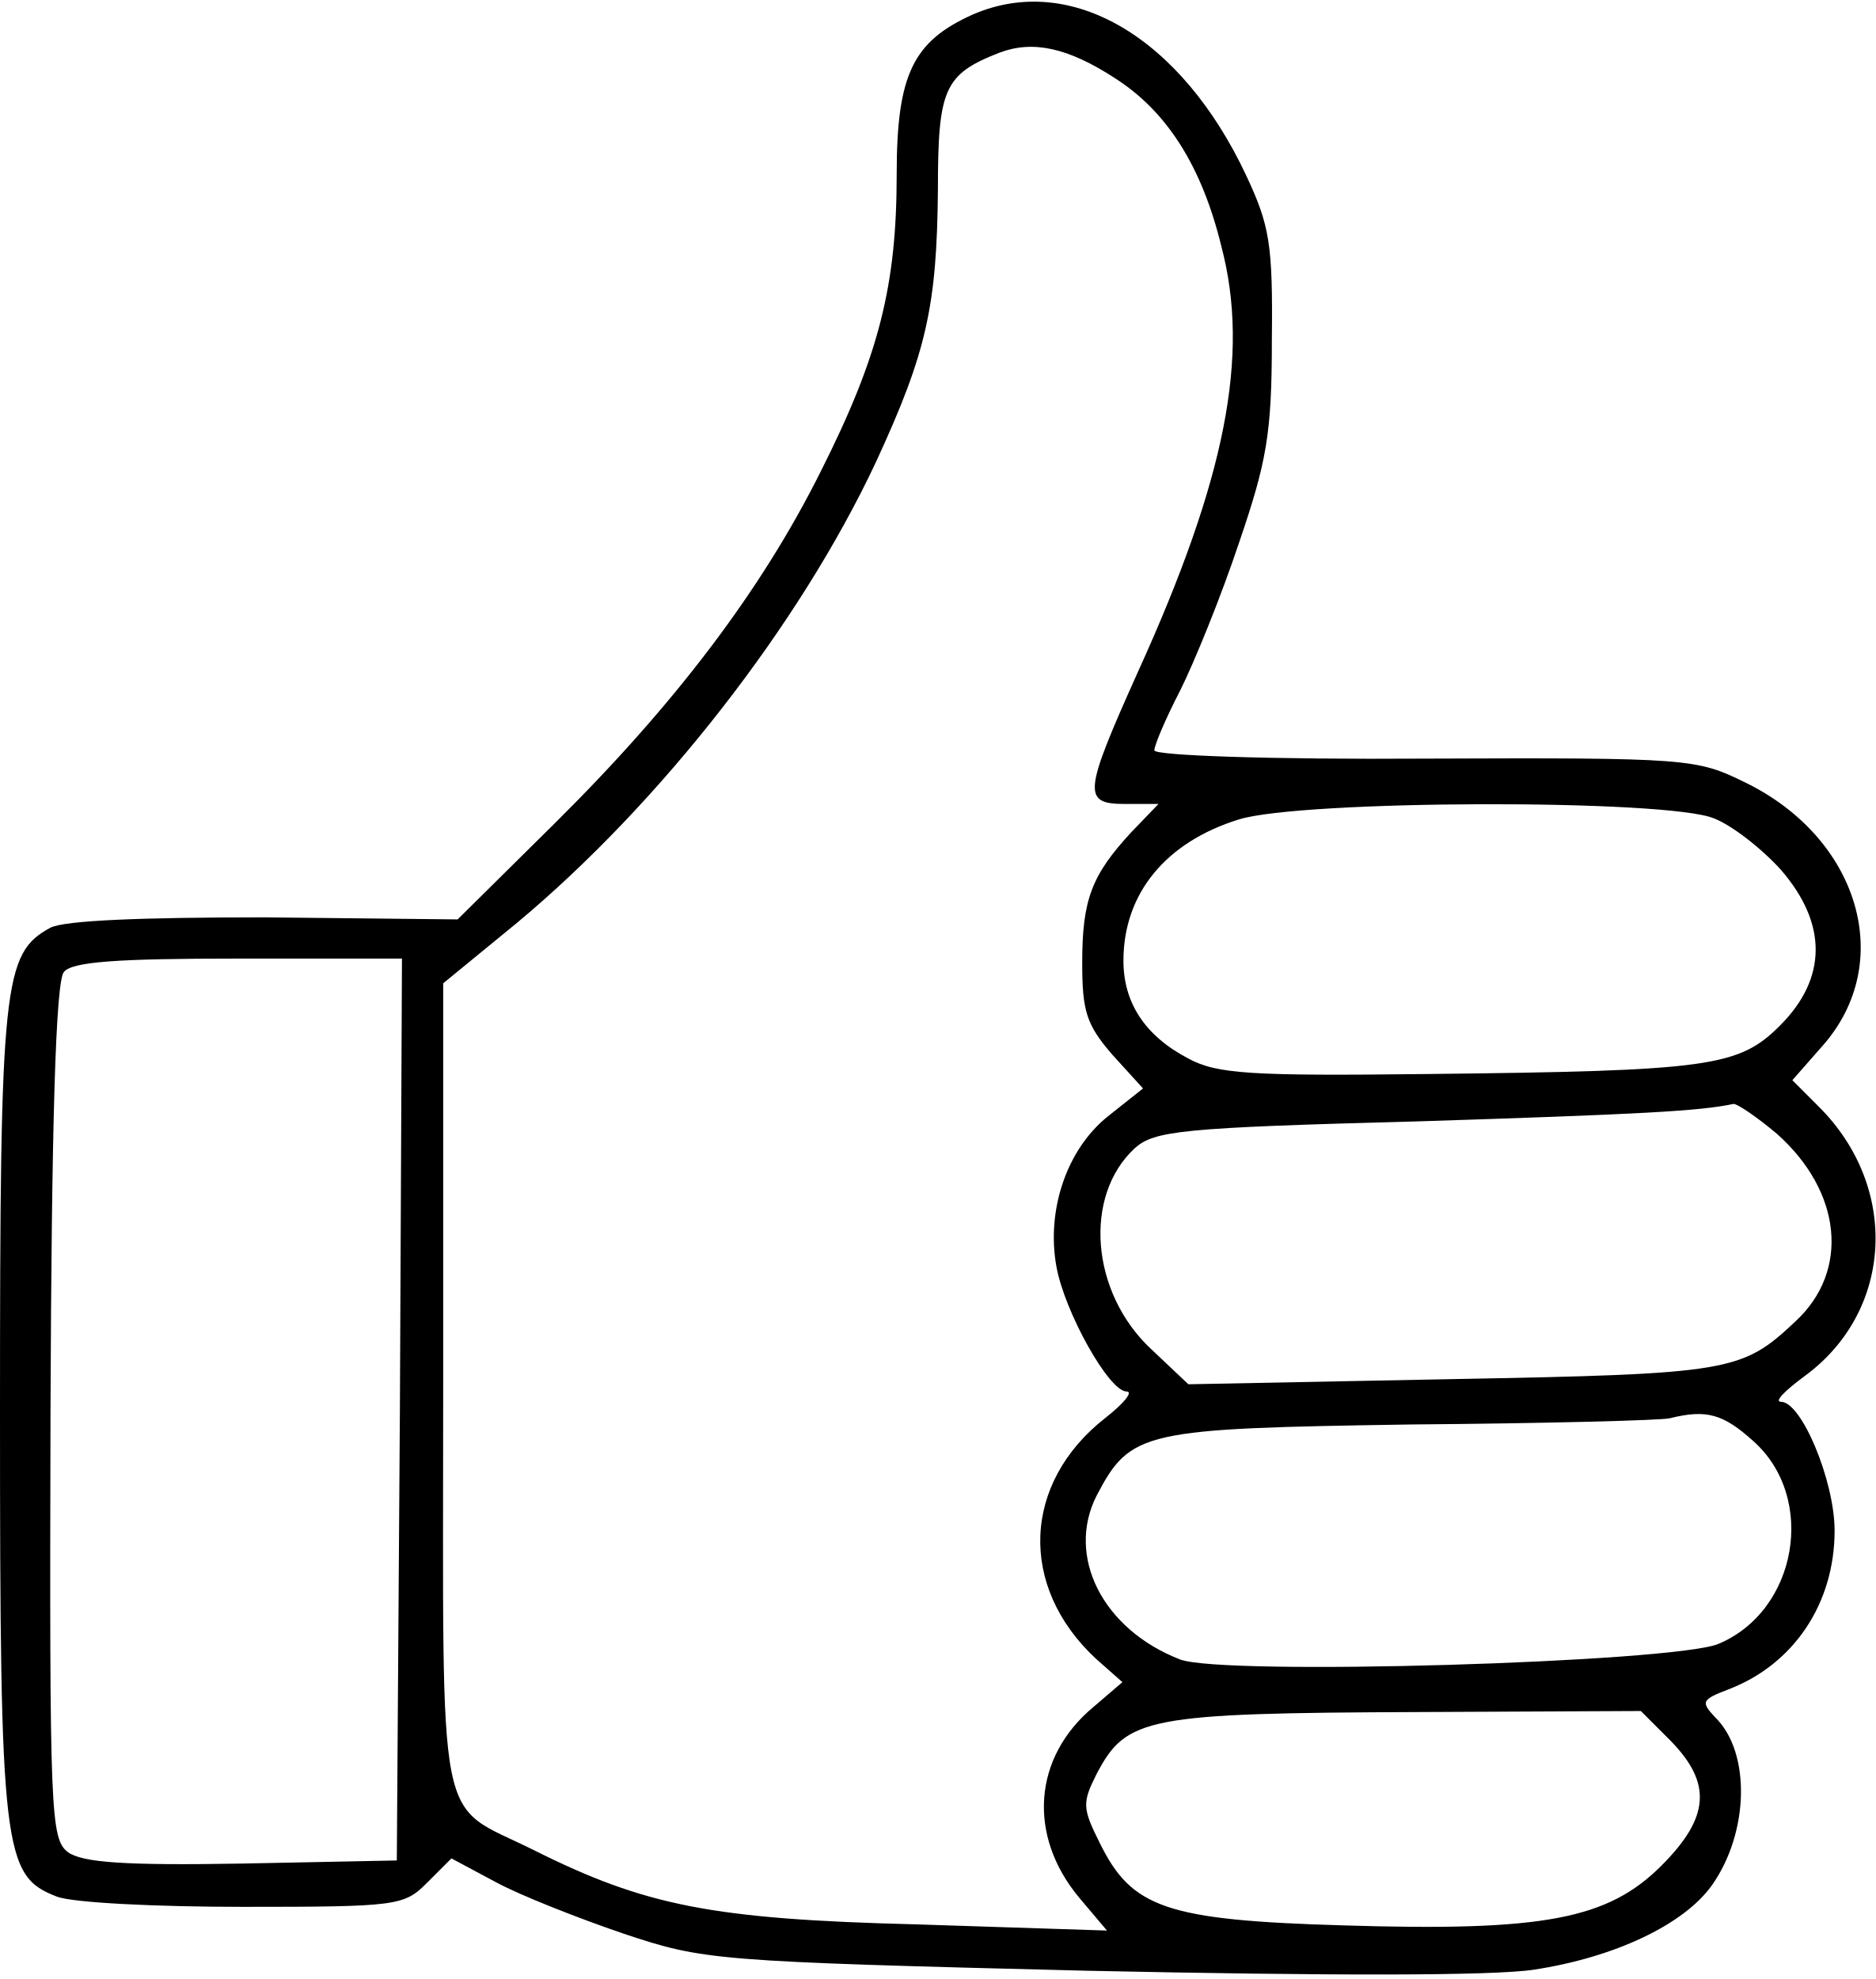
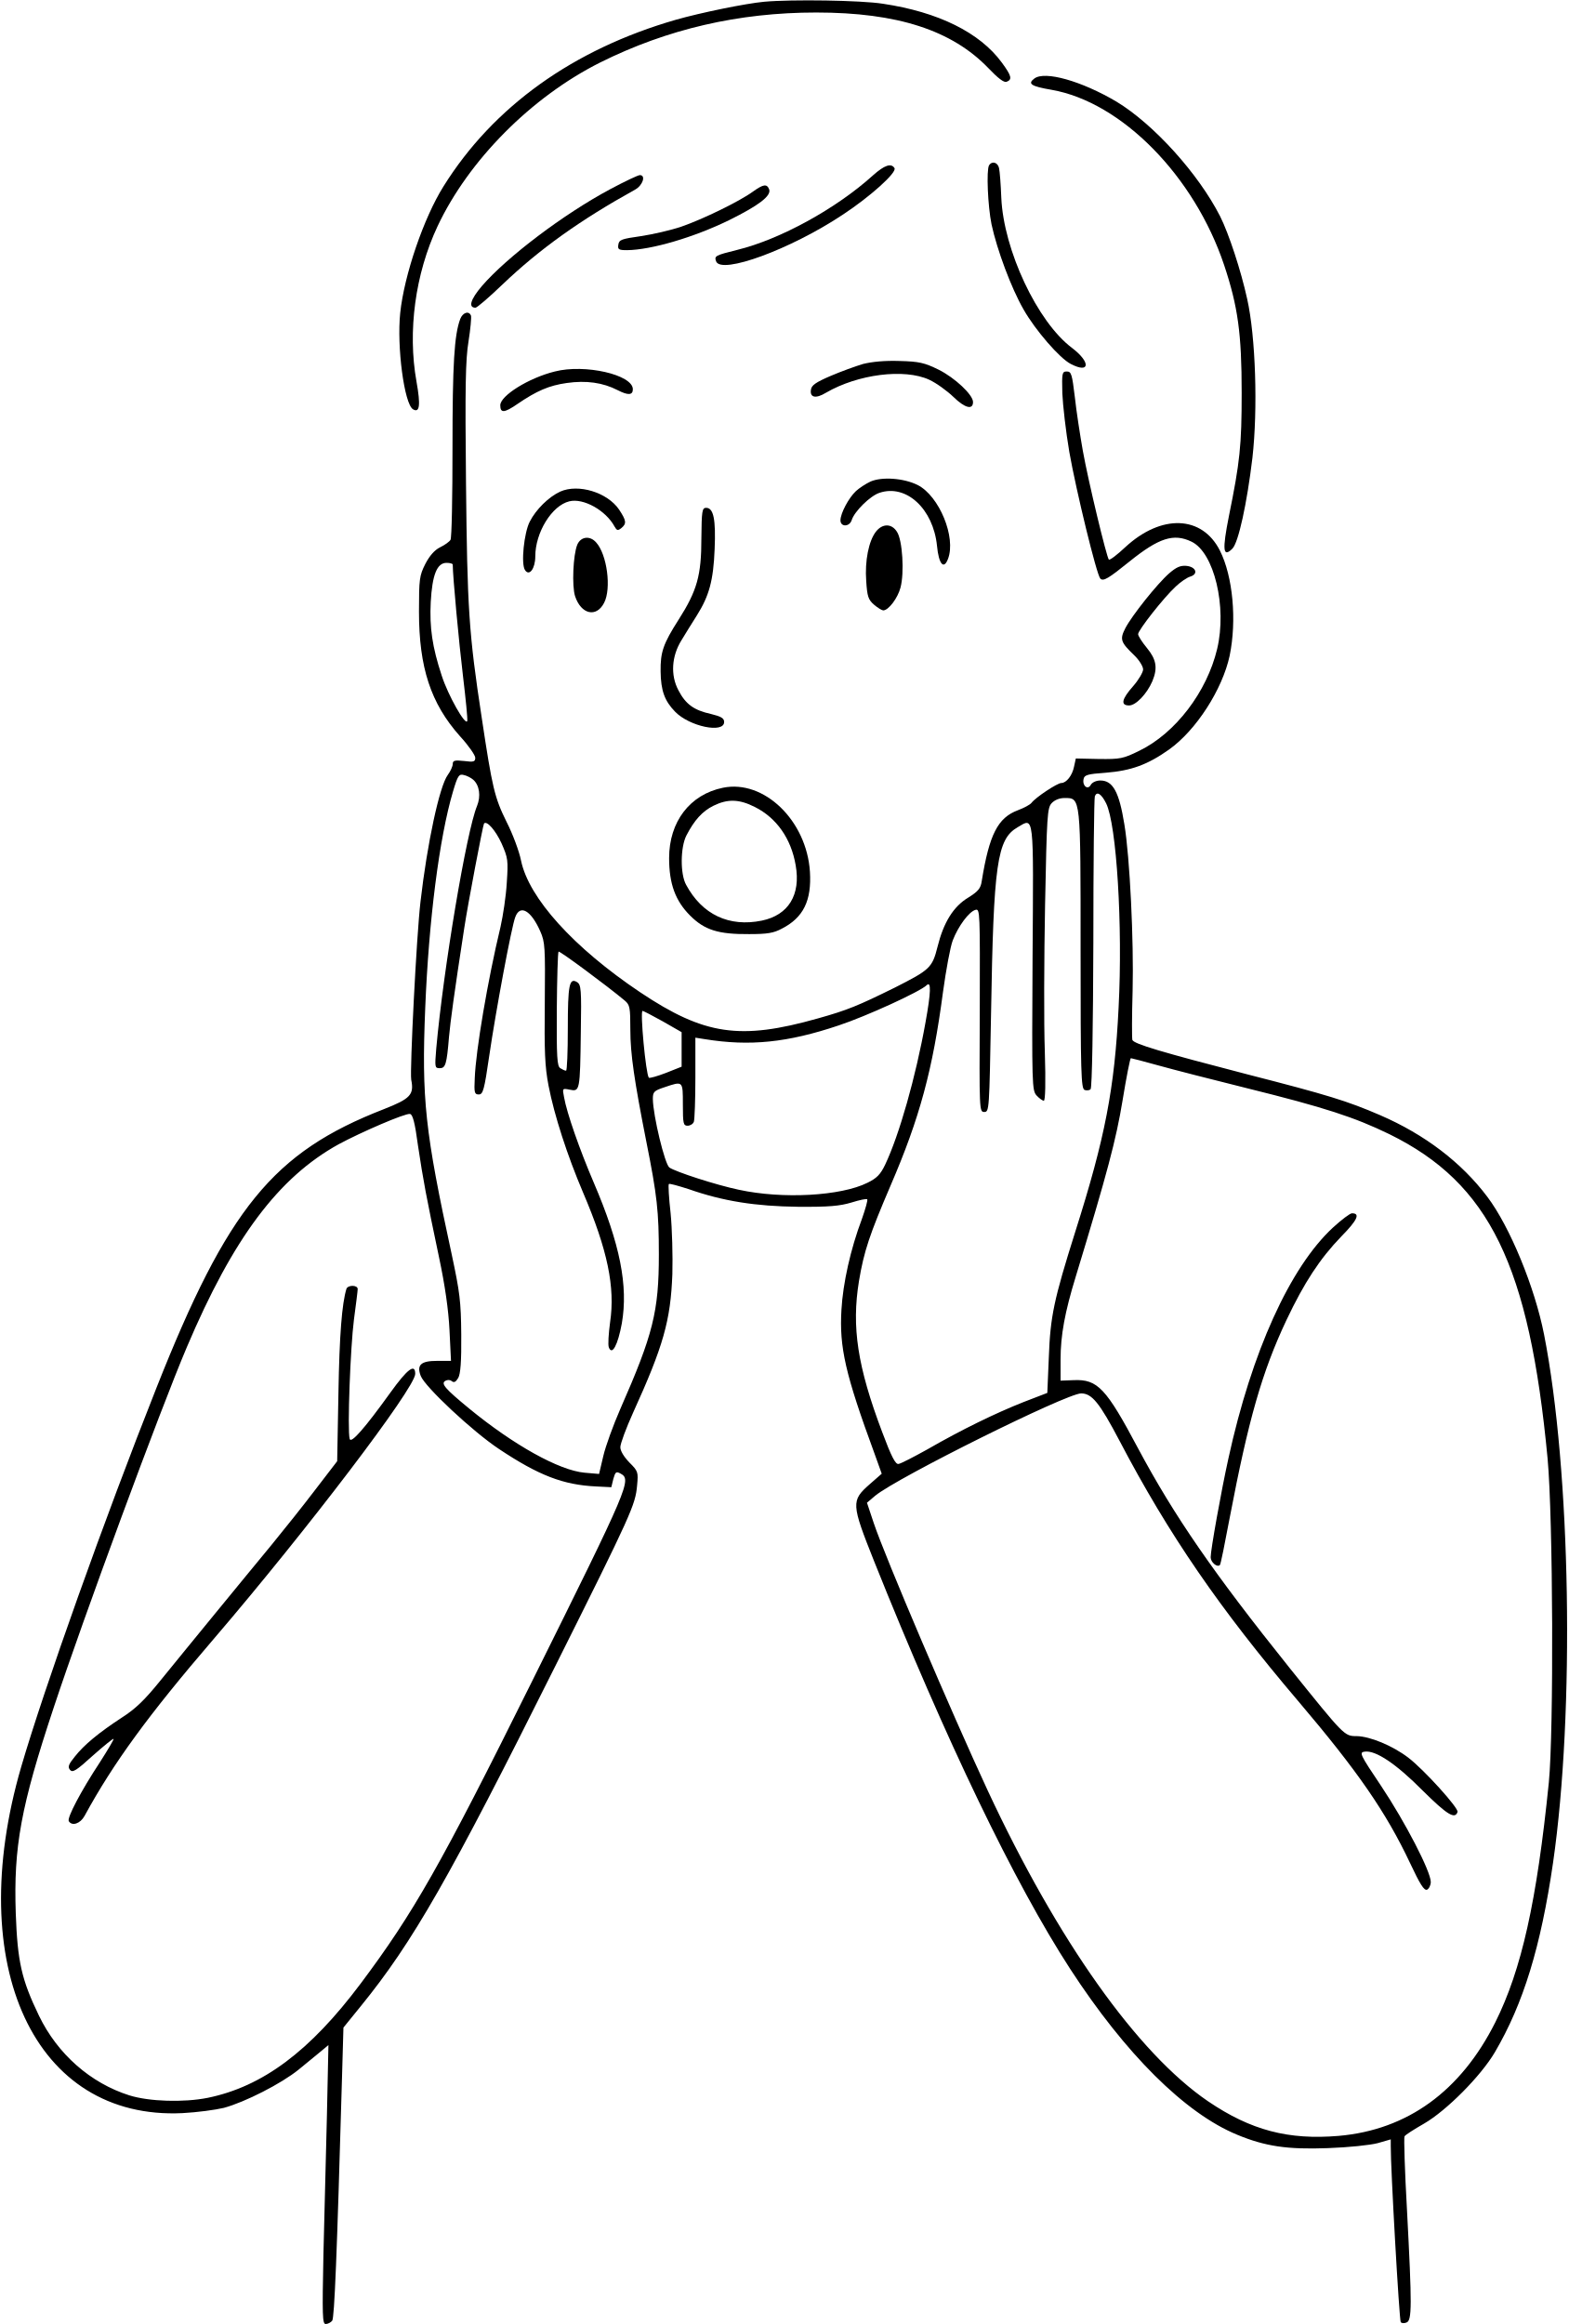
- <svg xmlns="http://www.w3.org/2000/svg" version="1.0" width="182pt" height="192pt" viewBox="0 0 182 192" preserveAspectRatio="xMidYMid meet">
-   <g transform="translate(0,192) scale(0.1,-0.1)" fill="#000000" stroke="none">
-     <path d="M944 1906 c-58 -26 -74 -58 -74 -155 0 -108 -17 -176 -74 -289 -58 -116 -142 -226 -257 -340 l-95 -94 -187 2 c-121 0 -194 -3 -208 -10 -46 -25 -49 -53 -49 -470 0 -426 3 -450 55 -470 15 -6 96 -10 181 -10 149 0 156 1 178 23 l24 24 43 -23 c24 -13 80 -35 124 -50 78 -26 87 -27 450 -36 236 -5 393 -5 433 1 79 12 146 44 173 82 36 51 38 129 3 163 -14 15 -13 17 13 27 63 24 103 83 103 154 0 48 -32 125 -52 125 -7 0 4 11 23 25 86 63 92 183 14 261 l-26 26 29 33 c72 81 36 202 -75 256 -47 23 -54 24 -310 23 -150 -1 -263 3 -263 8 0 5 11 31 25 58 14 28 40 92 57 143 27 79 32 106 32 197 1 93 -2 111 -25 160 -63 134 -170 197 -265 156z m138 -62 c50 -32 84 -85 103 -163 28 -106 4 -226 -81 -413 -53 -118 -54 -128 -12 -128 l32 0 -26 -27 c-39 -42 -48 -66 -48 -127 0 -47 4 -60 29 -89 l30 -33 -34 -27 c-40 -32 -60 -91 -50 -146 8 -44 51 -121 68 -121 7 0 -3 -12 -21 -26 -80 -63 -84 -163 -9 -233 l26 -23 -28 -24 c-59 -49 -64 -125 -14 -185 l27 -32 -185 6 c-198 5 -263 18 -371 72 -96 48 -88 6 -88 450 l0 391 72 59 c139 116 274 289 348 447 49 106 59 151 60 264 0 98 6 112 60 133 32 12 66 5 112 -25z m581 -718 c18 -7 47 -30 65 -50 45 -52 45 -105 -1 -151 -40 -40 -68 -44 -342 -47 -172 -2 -204 0 -232 15 -42 22 -63 54 -63 95 0 65 41 115 112 137 61 19 416 20 461 1z m-1275 -573 l-3 -438 -150 -3 c-114 -2 -155 1 -169 11 -17 13 -18 36 -17 427 1 278 5 418 13 427 8 10 52 13 169 13 l159 0 -2 -437z m1336 267 c63 -56 71 -133 18 -182 -52 -49 -63 -51 -333 -56 l-256 -5 -36 34 c-59 55 -66 149 -16 195 19 17 45 20 273 26 219 7 275 10 308 17 4 0 23 -13 42 -29z m-23 -298 c62 -55 43 -165 -34 -197 -45 -18 -480 -31 -522 -15 -75 29 -111 100 -81 159 33 63 45 65 305 69 130 1 243 4 251 6 36 9 52 4 81 -22z m-80 -291 c40 -41 38 -74 -9 -121 -52 -52 -114 -64 -308 -58 -173 5 -206 17 -237 80 -17 34 -17 39 -3 67 29 55 48 59 314 60 l214 1 29 -29z" />
+ <svg xmlns="http://www.w3.org/2000/svg" version="1.0" width="627pt" height="929pt" viewBox="0 0 627 929" preserveAspectRatio="xMidYMid meet">
+   <g transform="translate(0,929) scale(0.1,-0.1)" fill="#000000" stroke="none">
+     <path d="M3055 9283 c-75 -7 -255 -44 -353 -72 -410 -118 -730 -347 -929 -666 -79 -126 -157 -354 -173 -506 -14 -135 16 -363 51 -385 27 -16 31 16 14 111 -36 201 -5 430 84 620 124 264 375 517 650 655 269 134 554 200 864 200 325 0 543 -71 689 -223 38 -40 62 -58 72 -54 24 9 20 24 -19 77 -88 120 -254 202 -475 235 -87 14 -366 18 -475 8z" />
+     <path d="M4135 8976 c-28 -21 -13 -31 69 -45 280 -49 571 -345 690 -701 55 -165 70 -273 70 -510 0 -212 -7 -277 -51 -493 -27 -136 -24 -168 14 -130 24 24 58 179 80 363 22 194 13 484 -21 635 -25 114 -73 260 -108 330 -87 171 -266 369 -415 459 -139 82 -286 124 -328 92z" />
+     <path d="M3954 8629 c-11 -19 -5 -162 10 -236 22 -102 79 -255 128 -340 47 -83 145 -196 189 -218 77 -40 80 7 5 64 -139 104 -274 392 -283 601 -2 52 -6 105 -9 118 -5 23 -28 30 -40 11z" />
+     <path d="M3490 8589 c-147 -133 -371 -256 -543 -298 -88 -22 -92 -24 -84 -46 21 -53 297 48 505 186 110 72 219 170 208 187 -13 21 -40 12 -86 -29z" />
+     <path d="M2440 8534 c-187 -100 -413 -271 -514 -388 -45 -53 -55 -86 -25 -86 6 0 55 42 108 93 149 142 310 257 530 379 31 17 44 58 19 58 -7 0 -60 -25 -118 -56z" />
+     <path d="M3010 8524 c-55 -40 -202 -111 -286 -140 -41 -14 -115 -31 -162 -38 -77 -11 -87 -14 -90 -34 -3 -19 1 -22 35 -22 96 1 267 51 408 120 119 59 169 97 160 123 -9 23 -23 21 -65 -9z" />
+     <path d="M1840 8015 c-24 -64 -31 -180 -31 -515 0 -195 -3 -361 -8 -368 -4 -7 -23 -21 -42 -30 -22 -11 -42 -34 -59 -67 -23 -46 -25 -59 -25 -190 0 -223 47 -367 164 -498 34 -37 61 -76 61 -86 0 -16 -6 -18 -45 -13 -37 4 -45 2 -45 -12 0 -9 -9 -29 -20 -44 -33 -45 -82 -272 -109 -507 -16 -136 -43 -674 -37 -711 12 -60 -3 -76 -110 -118 -442 -172 -624 -395 -909 -1115 -206 -519 -449 -1201 -540 -1513 -233 -798 54 -1414 645 -1385 58 3 132 13 165 21 85 23 230 97 299 153 32 26 72 59 89 73 l30 25 -6 -280 c-4 -154 -10 -405 -14 -557 -5 -246 -4 -278 9 -278 9 0 20 6 26 13 9 11 19 261 39 962 l6 210 69 85 c209 257 355 513 777 1358 307 614 321 646 328 724 5 54 4 57 -31 92 -22 23 -36 46 -36 61 0 14 23 76 51 138 121 266 150 368 157 554 2 72 -1 182 -7 243 -7 62 -10 115 -7 117 2 3 37 -7 78 -20 139 -49 270 -69 438 -71 124 -1 167 3 214 17 32 10 60 16 63 13 3 -3 -7 -38 -21 -78 -46 -122 -76 -258 -82 -363 -9 -151 15 -257 133 -578 l28 -78 -48 -42 c-75 -66 -74 -78 18 -309 287 -717 561 -1286 783 -1628 221 -340 459 -577 667 -663 113 -47 201 -60 363 -54 85 3 169 12 200 20 l52 15 0 -26 c-1 -81 34 -698 40 -705 4 -4 14 -5 23 -1 22 8 22 66 2 448 -9 158 -13 291 -10 296 3 6 38 28 78 51 90 52 227 190 283 285 114 194 184 422 233 759 87 604 71 1566 -36 2110 -37 189 -137 432 -227 551 -103 137 -250 249 -428 326 -132 57 -210 81 -530 163 -347 90 -455 122 -461 138 -2 7 -2 95 1 197 5 198 -11 534 -33 665 -21 130 -46 175 -96 175 -16 0 -32 -7 -38 -17 -12 -23 -35 -4 -29 23 3 16 16 20 88 25 102 8 168 32 254 93 108 77 213 240 242 375 29 141 13 317 -39 420 -71 141 -234 147 -378 14 -33 -31 -62 -53 -66 -50 -9 10 -82 312 -104 435 -11 62 -26 159 -32 215 -11 91 -14 102 -32 102 -19 0 -20 -6 -18 -87 2 -47 14 -153 28 -235 27 -153 109 -491 124 -506 12 -12 33 1 116 68 118 95 177 114 248 80 91 -43 143 -261 103 -429 -41 -172 -167 -337 -311 -407 -65 -32 -76 -34 -162 -33 l-92 2 -7 -32 c-7 -36 -31 -66 -51 -66 -16 0 -102 -57 -119 -79 -6 -8 -31 -21 -55 -30 -80 -30 -114 -97 -144 -282 -4 -30 -14 -42 -54 -67 -60 -36 -99 -100 -123 -197 -21 -84 -31 -92 -171 -163 -146 -72 -189 -90 -307 -123 -311 -88 -454 -67 -710 104 -267 179 -446 377 -477 527 -7 36 -33 106 -58 155 -48 97 -57 136 -99 415 -52 339 -58 440 -63 940 -4 383 -2 492 10 565 8 50 12 96 10 103 -8 21 -33 13 -43 -13z m-30 -982 c0 -46 25 -314 41 -446 11 -92 19 -172 17 -179 -7 -21 -77 103 -102 181 -38 115 -49 192 -44 294 6 109 25 157 63 157 14 0 25 -3 25 -7z m82 -860 c25 -22 31 -66 15 -105 -42 -101 -134 -649 -163 -970 -6 -74 -6 -78 14 -78 23 0 28 15 37 125 6 64 20 169 61 435 15 99 75 413 79 418 11 13 46 -27 70 -79 26 -59 27 -68 21 -158 -3 -53 -15 -132 -25 -176 -51 -212 -99 -495 -103 -605 -3 -58 -1 -65 16 -65 17 0 22 17 42 155 26 178 89 516 104 554 19 52 63 27 100 -57 19 -43 20 -62 18 -284 -2 -196 0 -255 15 -333 23 -119 75 -279 138 -427 98 -229 129 -379 108 -519 -6 -45 -9 -90 -5 -100 13 -34 36 9 52 96 26 150 -7 317 -112 562 -57 133 -108 279 -119 342 -7 36 -7 36 23 30 40 -8 41 -6 44 230 3 172 1 190 -15 200 -31 19 -37 -11 -37 -186 0 -93 -3 -168 -7 -168 -5 0 -15 5 -23 10 -13 8 -15 44 -14 235 1 125 4 228 7 231 4 4 192 -135 265 -196 20 -17 22 -27 22 -117 0 -96 16 -204 64 -447 43 -215 50 -278 50 -451 0 -228 -23 -319 -154 -617 -28 -64 -59 -149 -68 -188 l-17 -72 -58 5 c-101 9 -283 110 -462 257 -96 79 -113 99 -95 110 9 5 19 5 26 -1 9 -7 16 -4 26 13 9 16 13 65 12 173 -1 133 -6 170 -38 320 -107 493 -121 621 -106 986 14 347 56 680 111 865 19 64 24 71 43 66 11 -2 29 -11 38 -19z m2530 -94 c42 -84 67 -490 50 -816 -16 -325 -54 -521 -173 -896 -86 -273 -100 -339 -106 -503 l-6 -142 -96 -37 c-111 -44 -245 -109 -384 -189 -54 -30 -106 -57 -115 -58 -12 -2 -28 28 -65 127 -99 262 -123 420 -93 604 20 120 43 187 126 381 117 271 169 464 210 775 12 87 29 180 39 206 22 57 65 115 91 122 18 5 18 -9 17 -402 -2 -400 -2 -406 18 -406 20 0 20 9 27 390 10 605 24 700 106 748 67 39 64 64 60 -522 -3 -508 -2 -530 16 -550 11 -12 24 -21 29 -21 6 0 8 70 4 198 -4 108 -3 371 1 584 7 358 9 388 26 407 12 13 31 21 52 21 65 0 64 7 64 -610 0 -491 2 -551 16 -557 8 -3 19 -2 24 3 6 6 10 256 11 583 0 316 3 580 6 588 8 21 26 10 45 -28z m-722 -876 c-39 -218 -105 -450 -161 -568 -19 -40 -34 -55 -71 -73 -106 -53 -339 -66 -514 -28 -91 19 -254 72 -278 89 -18 13 -65 206 -66 274 0 28 4 33 47 47 74 25 73 26 73 -69 0 -77 2 -85 19 -85 10 0 22 7 25 16 3 9 6 88 6 176 l0 160 38 -6 c179 -29 330 -14 535 55 109 36 326 135 352 161 18 17 17 -28 -5 -149z m-1050 4 l75 -43 0 -69 0 -69 -63 -25 c-34 -13 -65 -22 -68 -19 -12 13 -36 269 -25 267 3 0 40 -19 81 -42z m1981 -176 c57 -16 217 -57 354 -91 311 -77 430 -116 570 -184 400 -197 559 -524 632 -1296 22 -238 25 -1092 5 -1295 -48 -475 -109 -749 -214 -959 -138 -275 -351 -430 -626 -454 -201 -17 -351 22 -522 138 -282 192 -601 641 -882 1244 -143 308 -408 928 -455 1068 l-27 81 33 28 c87 72 763 408 823 409 43 0 73 -36 154 -190 196 -374 401 -672 714 -1040 238 -280 351 -444 447 -647 40 -85 56 -111 68 -107 8 4 15 18 15 31 0 42 -102 239 -198 383 -86 128 -89 135 -66 138 44 6 126 -49 232 -156 97 -96 129 -116 139 -85 5 15 -134 169 -197 217 -63 48 -153 85 -206 86 -50 0 -49 0 -268 272 -306 382 -461 607 -606 878 -128 241 -162 277 -257 273 l-53 -2 0 85 c0 96 17 189 61 332 126 414 161 546 187 704 15 92 30 168 33 168 3 0 52 -13 110 -29z m-2960 -320 c21 -140 33 -204 84 -446 24 -113 38 -211 42 -292 l6 -123 -56 0 c-64 0 -82 -16 -65 -60 16 -43 208 -223 314 -293 158 -105 256 -143 388 -149 l60 -3 8 33 c8 28 11 31 28 22 46 -25 39 -42 -355 -835 -364 -733 -472 -922 -683 -1204 -203 -271 -392 -412 -612 -457 -96 -19 -233 -15 -313 10 -155 49 -287 165 -361 318 -70 145 -86 216 -93 410 -9 265 20 426 152 823 119 359 424 1186 532 1440 185 436 366 678 607 811 89 48 267 125 285 121 11 -1 20 -36 32 -126z" />
+     <path d="M5329 4383 c-172 -159 -325 -497 -418 -923 -29 -131 -71 -366 -71 -395 0 -20 26 -42 37 -31 3 2 20 87 39 188 75 393 129 583 227 791 71 150 134 246 219 334 65 66 77 93 43 93 -8 0 -42 -26 -76 -57z" />
+     <path d="M1385 4138 c-18 -59 -28 -184 -32 -416 l-5 -273 -86 -112 c-47 -62 -126 -161 -176 -222 -50 -60 -151 -184 -226 -275 -74 -91 -173 -211 -218 -267 -63 -78 -100 -114 -155 -149 -93 -61 -150 -108 -188 -156 -25 -31 -29 -41 -19 -53 10 -12 24 -4 91 57 44 39 81 69 83 67 2 -2 -23 -44 -55 -94 -75 -114 -132 -222 -124 -235 13 -21 46 -10 63 21 115 211 254 402 516 707 372 434 806 1004 806 1060 0 43 -31 20 -98 -73 -105 -146 -159 -207 -164 -187 -10 35 3 369 17 477 8 60 15 115 15 122 0 17 -39 17 -45 1z" />
+     <path d="M3450 7835 c-30 -9 -88 -30 -130 -48 -58 -25 -76 -37 -78 -55 -5 -31 19 -37 60 -12 127 74 313 98 413 52 28 -13 71 -44 97 -69 45 -44 78 -53 78 -20 0 29 -73 97 -137 129 -57 28 -78 33 -157 35 -59 2 -110 -3 -146 -12z" />
+     <path d="M2218 7805 c-105 -26 -218 -97 -218 -135 0 -32 16 -31 67 4 79 54 128 75 199 85 77 11 144 2 204 -29 41 -21 60 -20 60 4 0 58 -192 102 -312 71z" />
+     <path d="M3480 7365 c-19 -9 -45 -26 -58 -38 -29 -27 -62 -89 -62 -117 0 -27 36 -27 45 1 11 35 74 97 111 109 107 36 215 -64 230 -212 7 -73 27 -97 44 -52 33 86 -35 251 -121 295 -56 28 -143 34 -189 14z" />
+     <path d="M2240 7325 c-46 -21 -97 -71 -122 -120 -23 -44 -36 -170 -19 -194 17 -26 41 6 41 55 0 95 66 203 136 220 56 14 146 -36 181 -101 9 -16 13 -17 27 -6 22 18 20 30 -9 74 -47 69 -163 104 -235 72z" />
+     <path d="M2804 7138 c0 -148 -17 -209 -91 -325 -62 -97 -73 -130 -72 -207 1 -77 16 -118 58 -161 57 -59 196 -88 196 -41 0 15 -12 22 -53 32 -68 15 -101 39 -130 95 -32 60 -27 136 12 199 15 25 43 70 62 100 49 78 66 139 71 265 5 118 -4 165 -34 165 -16 0 -18 -12 -19 -122z" />
+     <path d="M3502 7165 c-29 -37 -45 -117 -39 -198 4 -61 8 -74 31 -94 15 -13 32 -23 37 -23 21 0 58 49 69 91 16 59 8 190 -14 223 -21 34 -58 34 -84 1z" />
+     <path d="M2308 7113 c-17 -41 -22 -166 -9 -206 24 -73 85 -87 116 -27 30 57 12 194 -32 242 -25 28 -61 23 -75 -9z" />
+     <path d="M4674 6998 c-48 -42 -149 -169 -175 -219 -23 -45 -19 -56 35 -108 20 -19 36 -45 36 -57 0 -11 -18 -42 -40 -67 -46 -52 -51 -77 -16 -77 27 0 71 46 93 97 22 53 16 87 -22 133 -19 23 -35 48 -35 55 0 16 103 147 151 191 19 18 44 35 57 39 34 10 24 39 -15 43 -24 2 -40 -5 -69 -30z" />
+     <path d="M2890 6141 c-132 -27 -215 -136 -215 -281 0 -103 25 -171 84 -230 58 -58 113 -75 236 -74 72 0 98 4 131 22 86 44 119 112 112 227 -13 205 -184 370 -348 336z m128 -77 c86 -43 145 -126 163 -233 21 -118 -29 -199 -135 -221 -131 -27 -239 24 -303 143 -24 43 -23 150 1 197 32 62 64 97 108 119 57 28 103 27 166 -5z" />
  </g>
</svg>
